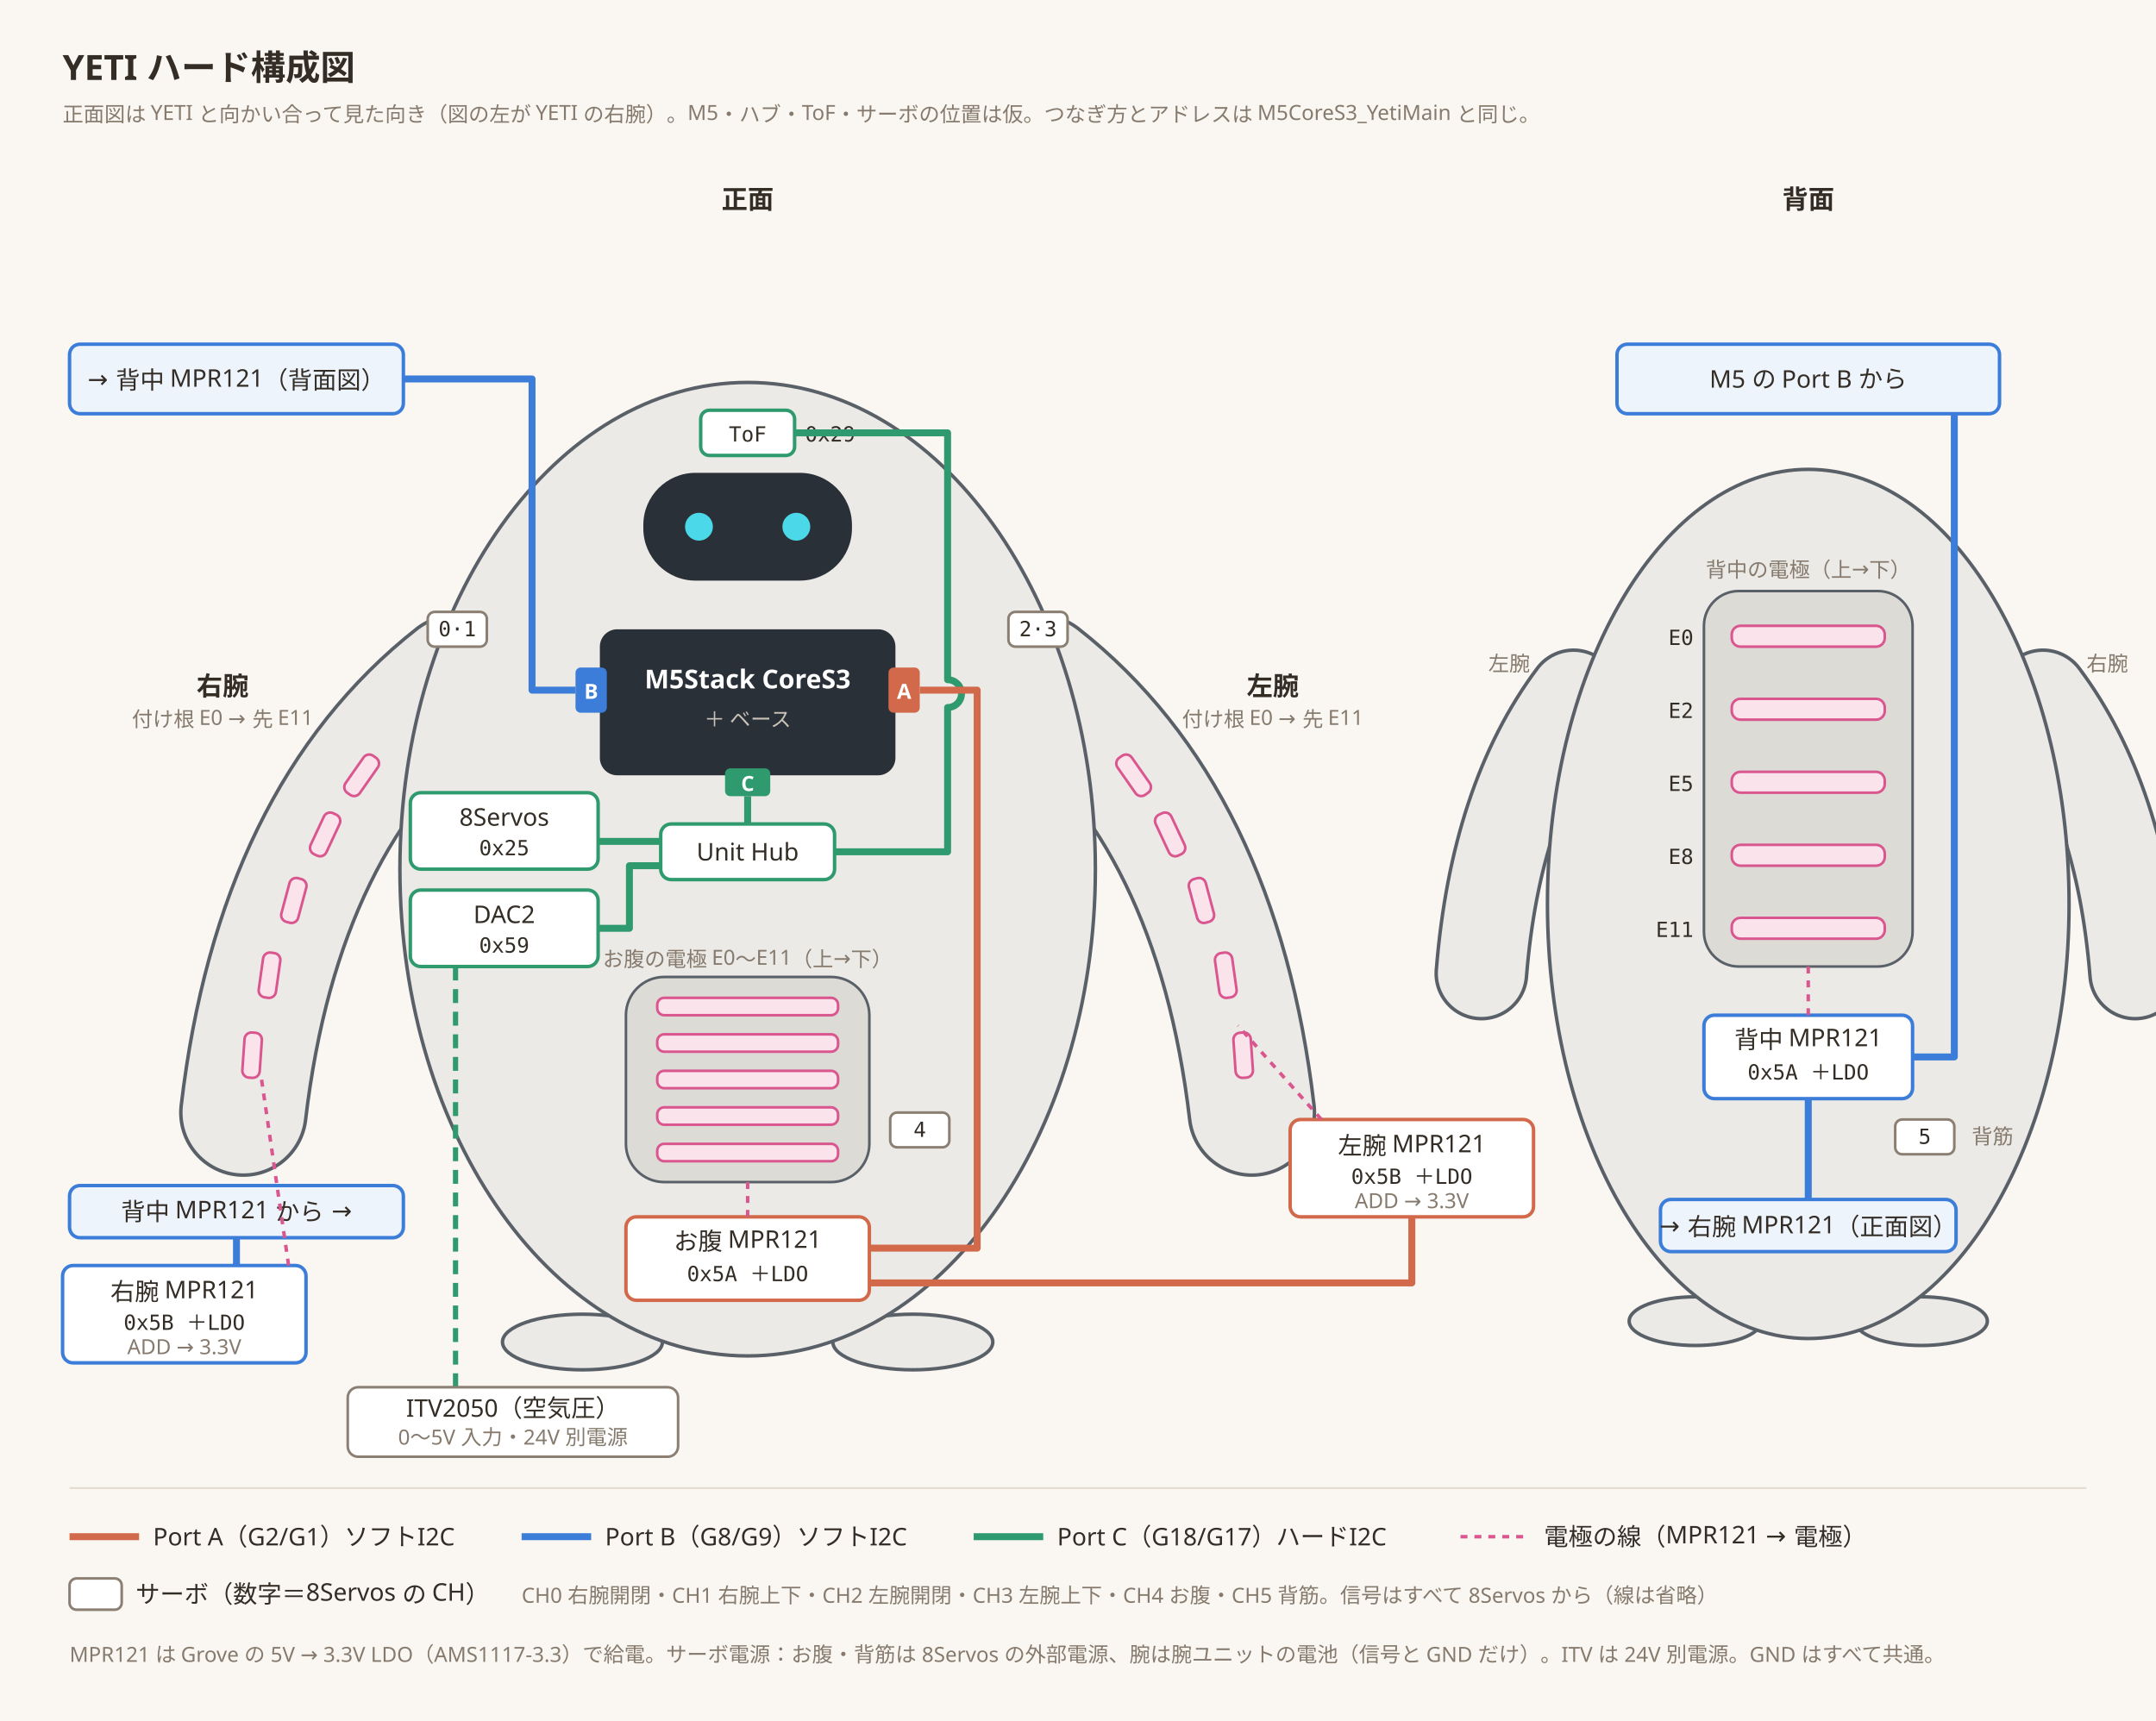
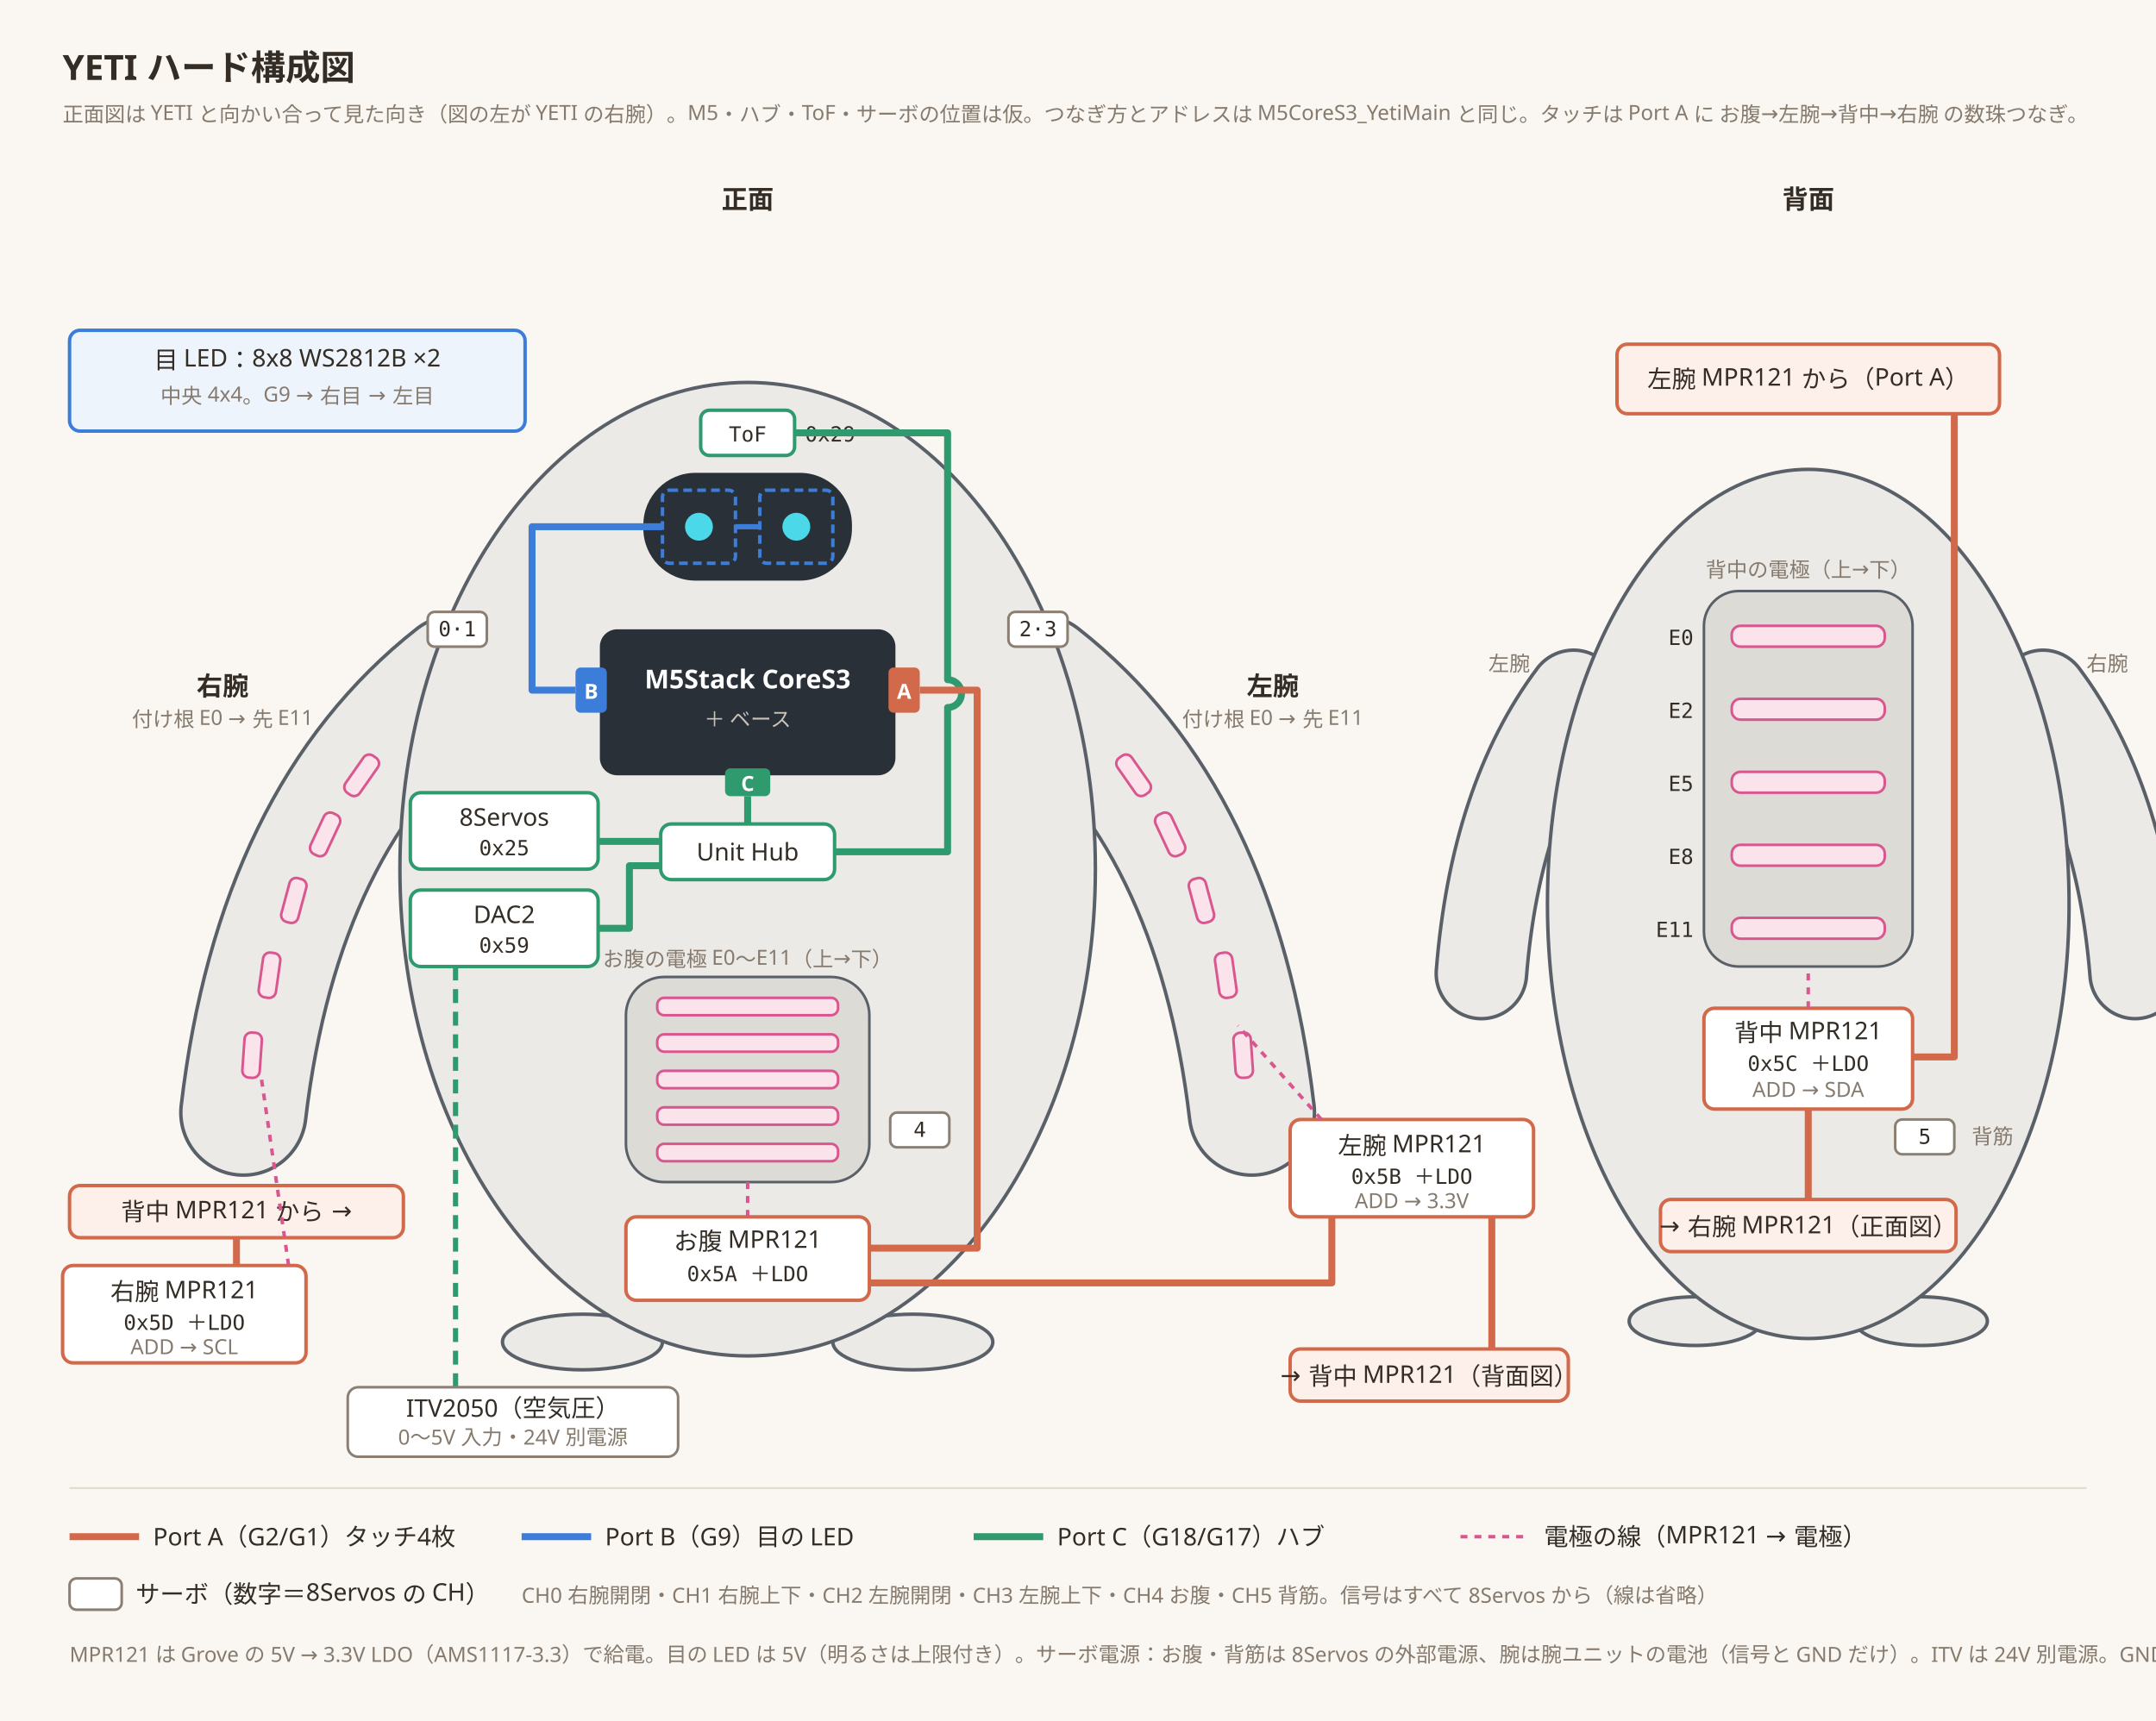
<svg xmlns="http://www.w3.org/2000/svg" viewBox="0 0 1240 990" font-family="'Zen Maru Gothic','Hiragino Maru Gothic ProN','Hiragino Sans',sans-serif">
  <defs>
    <style>
      .t{font-size:14px;fill:#332d26}
      .s{font-size:12px;fill:#857a6d}
      .b{font-size:15px;font-weight:700;fill:#332d26}
      .h{font-size:20px;font-weight:700;fill:#332d26}
      .m{font-family:'Roboto Mono',ui-monospace,Menlo,monospace;font-size:12px;fill:#332d26}
      .fur{fill:#eceae6;stroke:#5a6068;stroke-width:2}
      .pa{stroke:#d1694a;stroke-width:4;fill:none;stroke-linejoin:round}
      .pb{stroke:#3b7dd8;stroke-width:4;fill:none;stroke-linejoin:round}
      .pc{stroke:#2f9a6e;stroke-width:4;fill:none;stroke-linejoin:round}
      .el{stroke:#d9568f;stroke-width:2;stroke-dasharray:4 4;fill:none}
      .sv{fill:#fff;stroke:#8a7f72;stroke-width:1.5}
      .pad{fill:#fbe3ec;stroke:#d9568f;stroke-width:1.5}
    </style>
  </defs>
  <rect width="1240" height="990" fill="#faf7f2" />
  <text x="36" y="46" class="h">YETI ハード構成図</text>
-   <text x="36" y="70" class="s">正面図は YETI と向かい合って見た向き（図の左が YETI の右腕）。M5・ハブ・ToF・サーボの位置は仮。つなぎ方とアドレスは M5CoreS3_YetiMain と同じ。</text>
+   <text x="36" y="70" class="s">正面図は YETI と向かい合って見た向き（図の左が YETI の右腕）。M5・ハブ・ToF・サーボの位置は仮。つなぎ方とアドレスは M5CoreS3_YetiMain と同じ。タッチは Port A に お腹→左腕→背中→右腕 の数珠つなぎ。</text>
  <text x="430" y="120" text-anchor="middle" class="b">正面</text>
  <ellipse cx="335" cy="772" rx="46" ry="16" class="fur" />
  <ellipse cx="525" cy="772" rx="46" ry="16" class="fur" />
  <path d="M262 390 Q160 470 140 640" stroke="#5a6068" stroke-width="74" stroke-linecap="round" fill="none" />
  <path d="M262 390 Q160 470 140 640" stroke="#eceae6" stroke-width="70" stroke-linecap="round" fill="none" />
  <path d="M598 390 Q700 470 720 640" stroke="#5a6068" stroke-width="74" stroke-linecap="round" fill="none" />
  <path d="M598 390 Q700 470 720 640" stroke="#eceae6" stroke-width="70" stroke-linecap="round" fill="none" />
  <ellipse cx="430" cy="500" rx="200" ry="280" class="fur" />
  <rect x="370" y="272" width="120" height="62" rx="30" fill="#2a3038" />
  <circle cx="402" cy="303" r="8" fill="#4bd8e8" />
  <circle cx="458" cy="303" r="8" fill="#4bd8e8" />
  <g class="pad">
    <rect x="195" y="441" width="26" height="10" rx="4" transform="rotate(-55 208 446)" />
    <rect x="174" y="475" width="26" height="10" rx="4" transform="rotate(-65 187 480)" />
    <rect x="156" y="513" width="26" height="10" rx="4" transform="rotate(-75 169 518)" />
    <rect x="142" y="556" width="26" height="10" rx="4" transform="rotate(-82 155 561)" />
    <rect x="132" y="602" width="26" height="10" rx="4" transform="rotate(-86 145 607)" />
    <rect x="639" y="441" width="26" height="10" rx="4" transform="rotate(55 652 446)" />
    <rect x="660" y="475" width="26" height="10" rx="4" transform="rotate(65 673 480)" />
    <rect x="678" y="513" width="26" height="10" rx="4" transform="rotate(75 691 518)" />
    <rect x="692" y="556" width="26" height="10" rx="4" transform="rotate(82 705 561)" />
    <rect x="702" y="602" width="26" height="10" rx="4" transform="rotate(86 715 607)" />
  </g>
  <text x="128" y="400" text-anchor="middle" class="b">右腕</text>
  <text x="732" y="400" text-anchor="middle" class="b">左腕</text>
  <text x="128" y="418" text-anchor="middle" class="s">付け根 E0 → 先 E11</text>
  <text x="732" y="418" text-anchor="middle" class="s">付け根 E0 → 先 E11</text>
  <rect x="360" y="562" width="140" height="118" rx="22" fill="#dcdbd6" stroke="#5a6068" stroke-width="1.5" />
  <g class="pad">
    <rect x="378" y="574" width="104" height="10" rx="4" />
    <rect x="378" y="595" width="104" height="10" rx="4" />
    <rect x="378" y="616" width="104" height="10" rx="4" />
    <rect x="378" y="637" width="104" height="10" rx="4" />
    <rect x="378" y="658" width="104" height="10" rx="4" />
  </g>
  <text x="430" y="556" text-anchor="middle" class="s">お腹の電極 E0〜E11（上→下）</text>
  <rect x="246" y="352" width="34" height="20" rx="4" class="sv" />
  <text x="263" y="366" text-anchor="middle" class="m">0·1</text>
  <rect x="580" y="352" width="34" height="20" rx="4" class="sv" />
  <text x="597" y="366" text-anchor="middle" class="m">2·3</text>
  <rect x="512" y="640" width="34" height="20" rx="4" class="sv" />
  <text x="529" y="654" text-anchor="middle" class="m">4</text>
  <rect x="345" y="362" width="170" height="84" rx="10" fill="#2a3038" />
  <text x="430" y="396" text-anchor="middle" font-size="15" font-weight="700" fill="#fff">M5Stack CoreS3</text>
  <text x="430" y="418" text-anchor="middle" font-size="12" fill="#c9c2b8">＋ ベース</text>
  <rect x="331" y="384" width="18" height="26" rx="3" fill="#3b7dd8" />
  <text x="340" y="402" text-anchor="middle" font-size="12" font-weight="700" fill="#fff">B</text>
  <rect x="511" y="384" width="18" height="26" rx="3" fill="#d1694a" />
  <text x="520" y="402" text-anchor="middle" font-size="12" font-weight="700" fill="#fff">A</text>
  <rect x="417" y="442" width="26" height="16" rx="3" fill="#2f9a6e" />
  <text x="430" y="455" text-anchor="middle" font-size="12" font-weight="700" fill="#fff">C</text>
  <rect x="380" y="474" width="100" height="32" rx="6" fill="#fff" stroke="#2f9a6e" stroke-width="2" />
  <text x="430" y="495" text-anchor="middle" class="t">Unit Hub</text>
  <rect x="236" y="456" width="108" height="44" rx="6" fill="#fff" stroke="#2f9a6e" stroke-width="2" />
  <text x="290" y="475" text-anchor="middle" class="t">8Servos</text>
  <text x="290" y="492" text-anchor="middle" class="m">0x25</text>
  <rect x="236" y="512" width="108" height="44" rx="6" fill="#fff" stroke="#2f9a6e" stroke-width="2" />
  <text x="290" y="531" text-anchor="middle" class="t">DAC2</text>
  <text x="290" y="548" text-anchor="middle" class="m">0x59</text>
  <rect x="403" y="236" width="54" height="26" rx="5" fill="#fff" stroke="#2f9a6e" stroke-width="2" />
  <text x="430" y="254" text-anchor="middle" class="m">ToF</text>
  <text x="463" y="254" class="m">0x29</text>
  <path class="pc" d="M430 458 V474" />
  <path class="pc" d="M380 484 H344" />
  <path class="pc" d="M380 498 H362 V534 H344" />
  <path class="pc" d="M480 490 H545 V407 A8 8 0 0 0 545 391 V249 H457" />
  <path d="M262 556 V798" stroke="#2f9a6e" stroke-width="3" stroke-dasharray="8 5" fill="none" />
  <rect x="200" y="798" width="190" height="40" rx="6" fill="#fff" stroke="#8a7f72" stroke-width="1.5" />
  <text x="295" y="815" text-anchor="middle" class="t">ITV2050（空気圧）</text>
  <text x="295" y="831" text-anchor="middle" class="s">0〜5V 入力・24V 別電源</text>
  <path class="pa" d="M529 397 H562 V718 H500" />
  <rect x="360" y="700" width="140" height="48" rx="6" fill="#fff" stroke="#d1694a" stroke-width="2" />
  <text x="430" y="719" text-anchor="middle" class="t">お腹 MPR121</text>
  <text x="430" y="737" text-anchor="middle" class="m">0x5A ＋LDO</text>
  <path class="el" d="M430 700 V680" />
-   <path class="pa" d="M500 738 H812 V700" />
+   <path class="pa" d="M500 738 H766 V700" />
+   <path class="pa" d="M858 700 V776" />
+   <rect x="742" y="776" width="160" height="30" rx="6" fill="#fdf0ea" stroke="#d1694a" stroke-width="2" />
+   <text x="822" y="796" text-anchor="middle" class="t">→ 背中 MPR121（背面図）</text>
  <rect x="742" y="644" width="140" height="56" rx="6" fill="#fff" stroke="#d1694a" stroke-width="2" />
  <text x="812" y="664" text-anchor="middle" class="t">左腕 MPR121</text>
  <text x="812" y="681" text-anchor="middle" class="m">0x5B ＋LDO</text>
  <text x="812" y="695" text-anchor="middle" class="s">ADD → 3.3V</text>
  <path class="el" d="M760 644 L712 590" />
-   <path class="pb" d="M331 397 H306 V218 H232" />
-   <rect x="40" y="198" width="192" height="40" rx="6" fill="#eef4fc" stroke="#3b7dd8" stroke-width="2" />
-   <text x="136" y="223" text-anchor="middle" class="t">→ 背中 MPR121（背面図）</text>
-   <rect x="40" y="682" width="192" height="30" rx="6" fill="#eef4fc" stroke="#3b7dd8" stroke-width="2" />
+   <rect x="381" y="282" width="42" height="42" rx="4" fill="none" stroke="#3b7dd8" stroke-width="2" stroke-dasharray="5 3" />
+   <rect x="437" y="282" width="42" height="42" rx="4" fill="none" stroke="#3b7dd8" stroke-width="2" stroke-dasharray="5 3" />
+   <path class="pb" d="M331 397 H306 V303 H381" />
+   <path d="M423 303 H437" stroke="#3b7dd8" stroke-width="3" fill="none" />
+   <rect x="40" y="190" width="262" height="58" rx="6" fill="#eef4fc" stroke="#3b7dd8" stroke-width="2" />
+   <text x="171" y="212" text-anchor="middle" class="t">目 LED：8x8 WS2812B ×2</text>
+   <text x="171" y="232" text-anchor="middle" class="s">中央 4x4。G9 → 右目 → 左目</text>
+   <rect x="40" y="682" width="192" height="30" rx="6" fill="#fdf0ea" stroke="#d1694a" stroke-width="2" />
  <text x="136" y="702" text-anchor="middle" class="t">背中 MPR121 から →</text>
-   <path class="pb" d="M136 712 V728" />
-   <rect x="40" y="728" width="140" height="56" rx="6" fill="#fff" stroke="#3b7dd8" stroke-width="2" transform="translate(-4 0)" />
+   <path class="pa" d="M136 712 V728" />
+   <rect x="40" y="728" width="140" height="56" rx="6" fill="#fff" stroke="#d1694a" stroke-width="2" transform="translate(-4 0)" />
  <text x="106" y="748" text-anchor="middle" class="t">右腕 MPR121</text>
-   <text x="106" y="765" text-anchor="middle" class="m">0x5B ＋LDO</text>
-   <text x="106" y="779" text-anchor="middle" class="s">ADD → 3.3V</text>
+   <text x="106" y="765" text-anchor="middle" class="m">0x5D ＋LDO</text>
+   <text x="106" y="779" text-anchor="middle" class="s">ADD → SCL</text>
  <path class="el" d="M166 728 L150 618" />
  <text x="1040" y="120" text-anchor="middle" class="b">背面</text>
  <ellipse cx="975" cy="760" rx="38" ry="14" class="fur" />
  <ellipse cx="1105" cy="760" rx="38" ry="14" class="fur" />
  <path d="M905 400 Q860 460 852 560" stroke="#5a6068" stroke-width="54" stroke-linecap="round" fill="none" />
  <path d="M905 400 Q860 460 852 560" stroke="#eceae6" stroke-width="50" stroke-linecap="round" fill="none" />
  <path d="M1175 400 Q1220 460 1228 560" stroke="#5a6068" stroke-width="54" stroke-linecap="round" fill="none" />
  <path d="M1175 400 Q1220 460 1228 560" stroke="#eceae6" stroke-width="50" stroke-linecap="round" fill="none" />
  <ellipse cx="1040" cy="520" rx="150" ry="250" class="fur" />
  <text x="868" y="386" text-anchor="middle" class="s">左腕</text>
  <text x="1212" y="386" text-anchor="middle" class="s">右腕</text>
  <rect x="980" y="340" width="120" height="216" rx="20" fill="#dcdbd6" stroke="#5a6068" stroke-width="1.5" />
  <g class="pad">
    <rect x="996" y="360" width="88" height="12" rx="5" />
    <rect x="996" y="402" width="88" height="12" rx="5" />
    <rect x="996" y="444" width="88" height="12" rx="5" />
    <rect x="996" y="486" width="88" height="12" rx="5" />
    <rect x="996" y="528" width="88" height="12" rx="5" />
  </g>
  <g class="m" text-anchor="end">
    <text x="974" y="371">E0</text>
    <text x="974" y="413">E2</text>
    <text x="974" y="455">E5</text>
    <text x="974" y="497">E8</text>
    <text x="974" y="539">E11</text>
  </g>
  <text x="1040" y="332" text-anchor="middle" class="s">背中の電極（上→下）</text>
-   <rect x="980" y="584" width="120" height="48" rx="6" fill="#fff" stroke="#3b7dd8" stroke-width="2" />
-   <text x="1040" y="603" text-anchor="middle" class="t">背中 MPR121</text>
-   <text x="1040" y="621" text-anchor="middle" class="m">0x5A ＋LDO</text>
-   <path class="el" d="M1040 584 V556" />
-   <rect x="930" y="198" width="220" height="40" rx="6" fill="#eef4fc" stroke="#3b7dd8" stroke-width="2" />
-   <text x="1040" y="223" text-anchor="middle" class="t">M5 の Port B から</text>
-   <path class="pb" d="M1124 238 V608 H1100" />
-   <path class="pb" d="M1040 632 V690" />
-   <rect x="955" y="690" width="170" height="30" rx="6" fill="#eef4fc" stroke="#3b7dd8" stroke-width="2" />
+   <rect x="980" y="580" width="120" height="58" rx="6" fill="#fff" stroke="#d1694a" stroke-width="2" />
+   <text x="1040" y="599" text-anchor="middle" class="t">背中 MPR121</text>
+   <text x="1040" y="616" text-anchor="middle" class="m">0x5C ＋LDO</text>
+   <text x="1040" y="631" text-anchor="middle" class="s">ADD → SDA</text>
+   <path class="el" d="M1040 580 V556" />
+   <rect x="930" y="198" width="220" height="40" rx="6" fill="#fdf0ea" stroke="#d1694a" stroke-width="2" />
+   <text x="1040" y="223" text-anchor="middle" class="t">左腕 MPR121 から（Port A）</text>
+   <path class="pa" d="M1124 238 V608 H1100" />
+   <path class="pa" d="M1040 638 V690" />
+   <rect x="955" y="690" width="170" height="30" rx="6" fill="#fdf0ea" stroke="#d1694a" stroke-width="2" />
  <text x="1040" y="710" text-anchor="middle" class="t">→ 右腕 MPR121（正面図）</text>
  <rect x="1060" y="644" width="34" height="20" rx="4" class="sv" transform="translate(30 0)" />
  <text x="1107" y="658" text-anchor="middle" class="m">5</text>
  <text x="1134" y="658" class="s">背筋</text>
  <line x1="40" y1="856" x2="1200" y2="856" stroke="#e2d9cc" />
  <path class="pa" d="M40 884 H80" />
-   <text x="88" y="889" class="t">Port A（G2/G1）ソフトI2C</text>
+   <text x="88" y="889" class="t">Port A（G2/G1）タッチ4枚</text>
  <path class="pb" d="M300 884 H340" />
-   <text x="348" y="889" class="t">Port B（G8/G9）ソフトI2C</text>
+   <text x="348" y="889" class="t">Port B（G9）目の LED</text>
  <path class="pc" d="M560 884 H600" />
-   <text x="608" y="889" class="t">Port C（G18/G17）ハードI2C</text>
+   <text x="608" y="889" class="t">Port C（G18/G17）ハブ</text>
  <path class="el" d="M840 884 H880" />
  <text x="888" y="889" class="t">電極の線（MPR121 → 電極）</text>
  <rect x="40" y="908" width="30" height="18" rx="4" class="sv" />
  <text x="78" y="922" class="t">サーボ（数字＝8Servos の CH）</text>
  <text x="300" y="922" class="s">CH0 右腕開閉・CH1 右腕上下・CH2 左腕開閉・CH3 左腕上下・CH4 お腹・CH5 背筋。信号はすべて 8Servos から（線は省略）</text>
-   <text x="40" y="956" class="s">MPR121 は Grove の 5V → 3.3V LDO（AMS1117-3.3）で給電。サーボ電源：お腹・背筋は 8Servos の外部電源、腕は腕ユニットの電池（信号と GND だけ）。ITV は 24V 別電源。GND はすべて共通。</text>
+   <text x="40" y="956" class="s">MPR121 は Grove の 5V → 3.3V LDO（AMS1117-3.3）で給電。目の LED は 5V（明るさは上限付き）。サーボ電源：お腹・背筋は 8Servos の外部電源、腕は腕ユニットの電池（信号と GND だけ）。ITV は 24V 別電源。GND はすべて共通。</text>
</svg>
